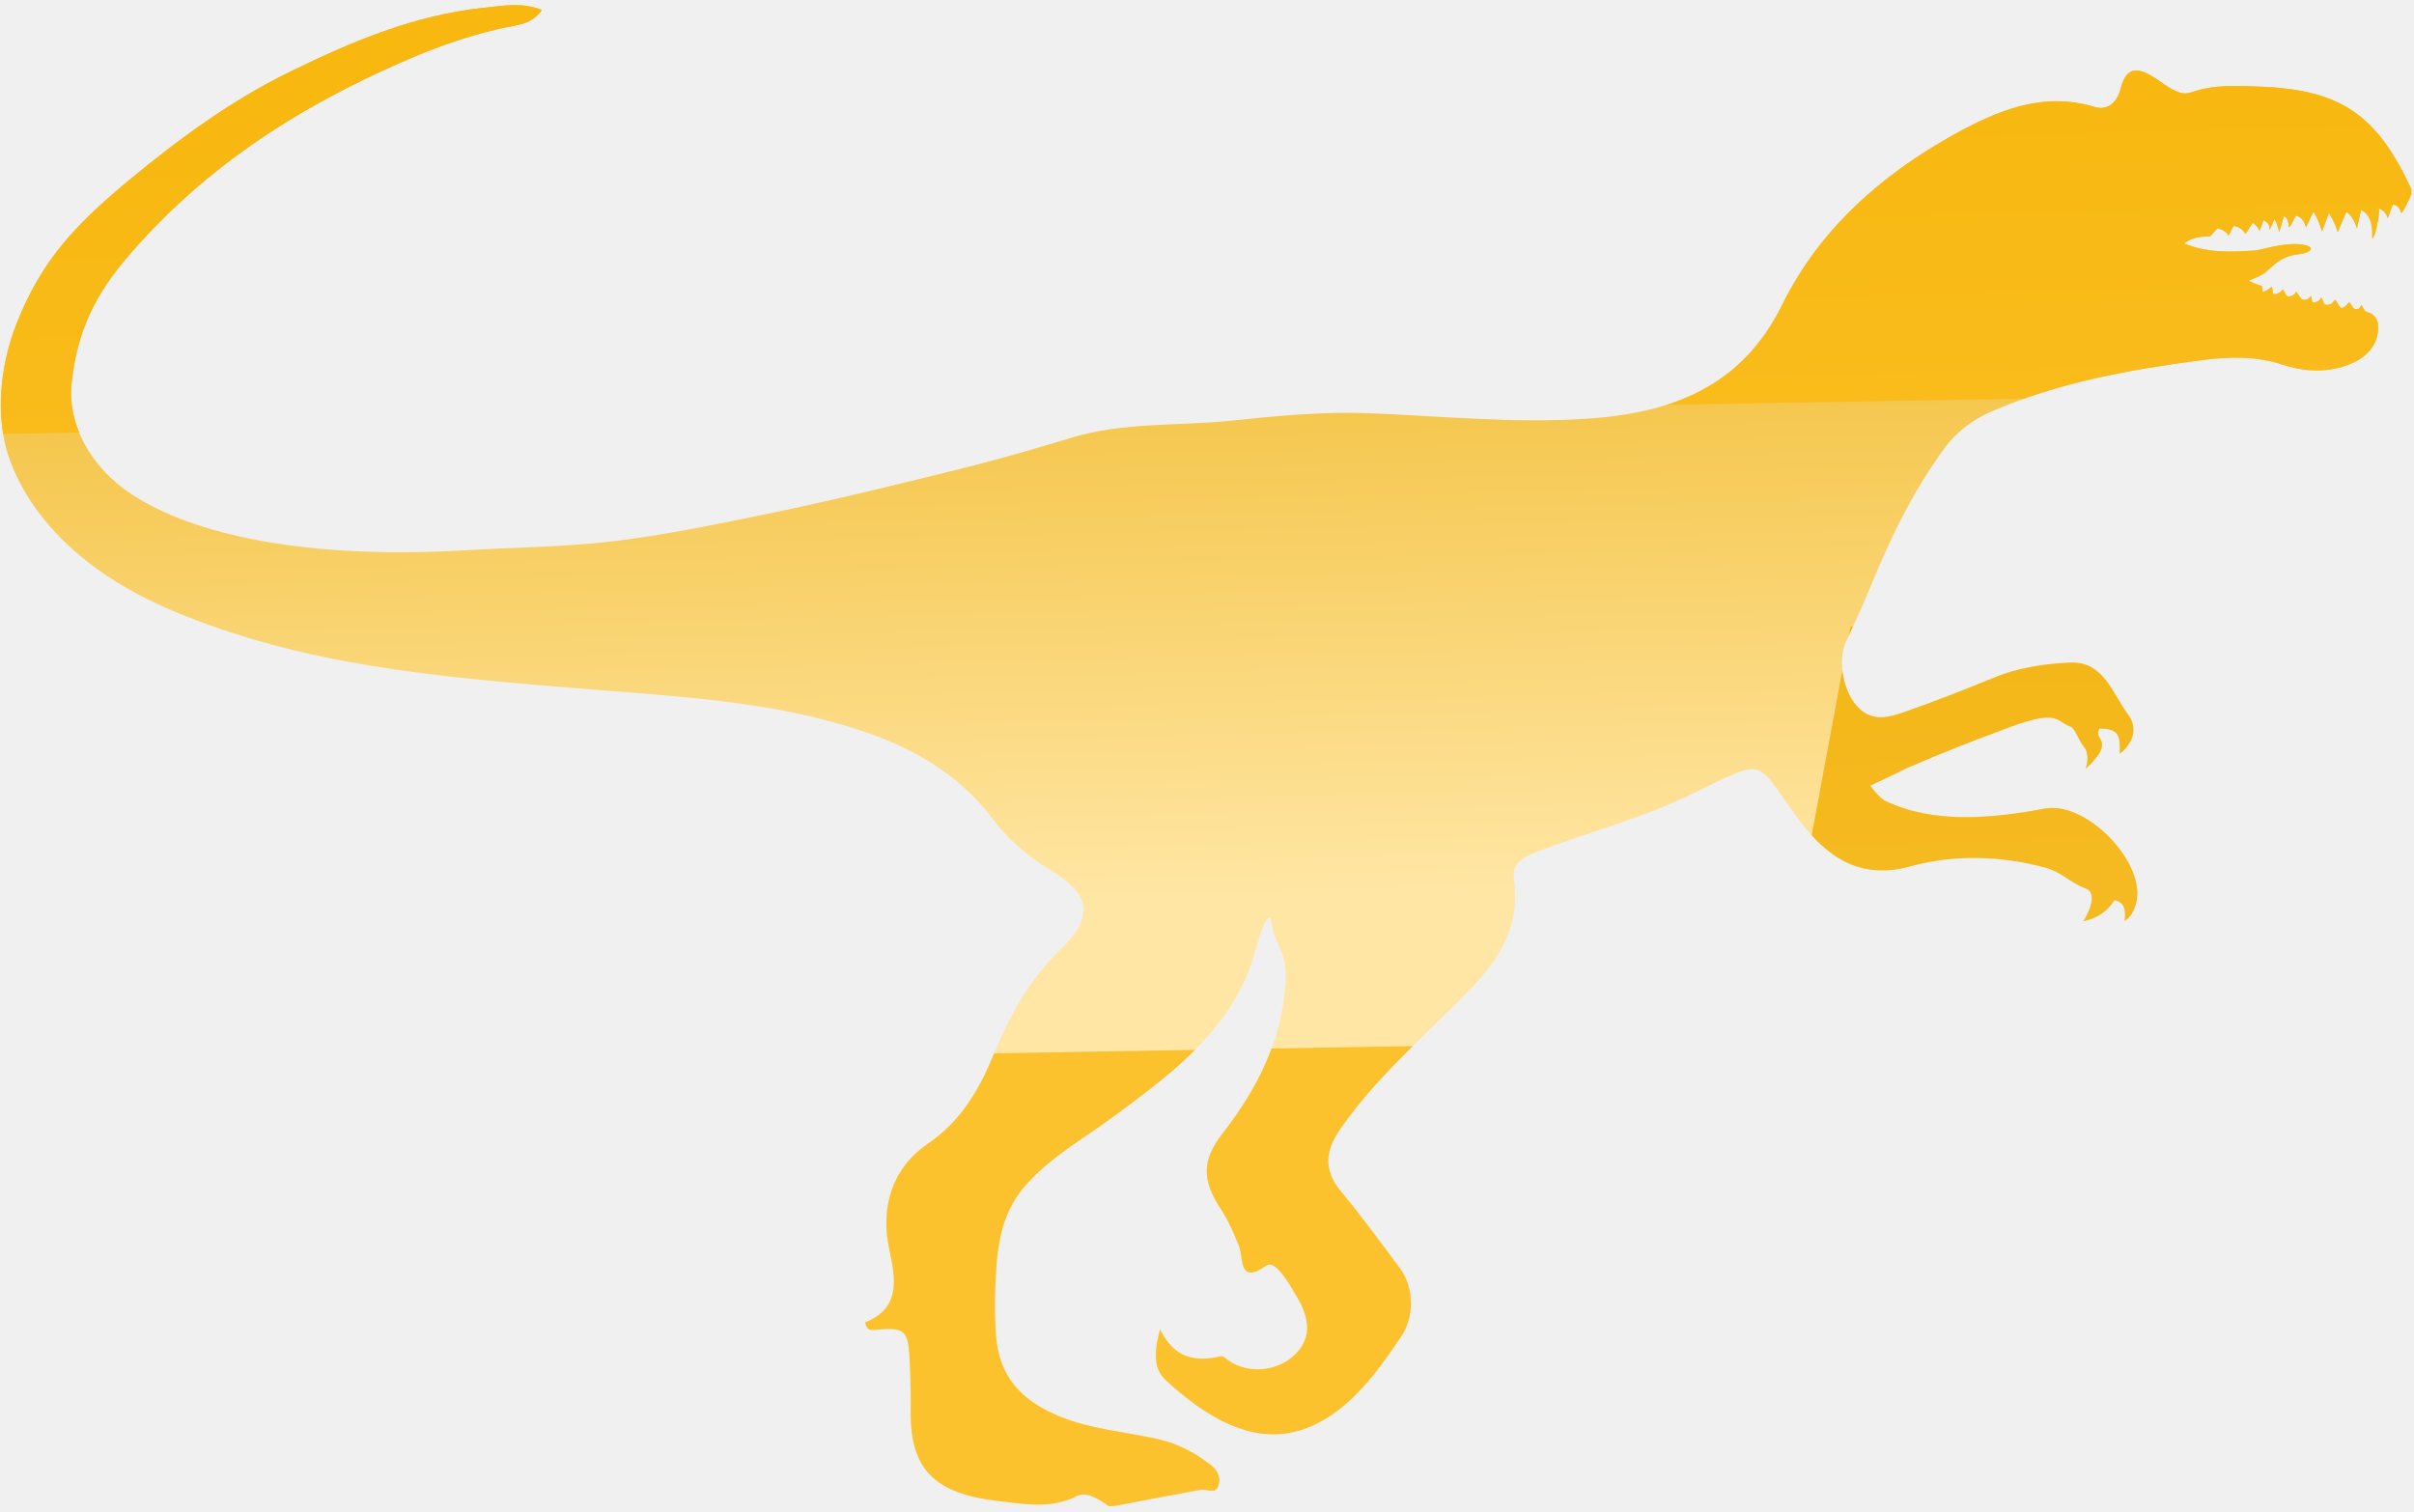
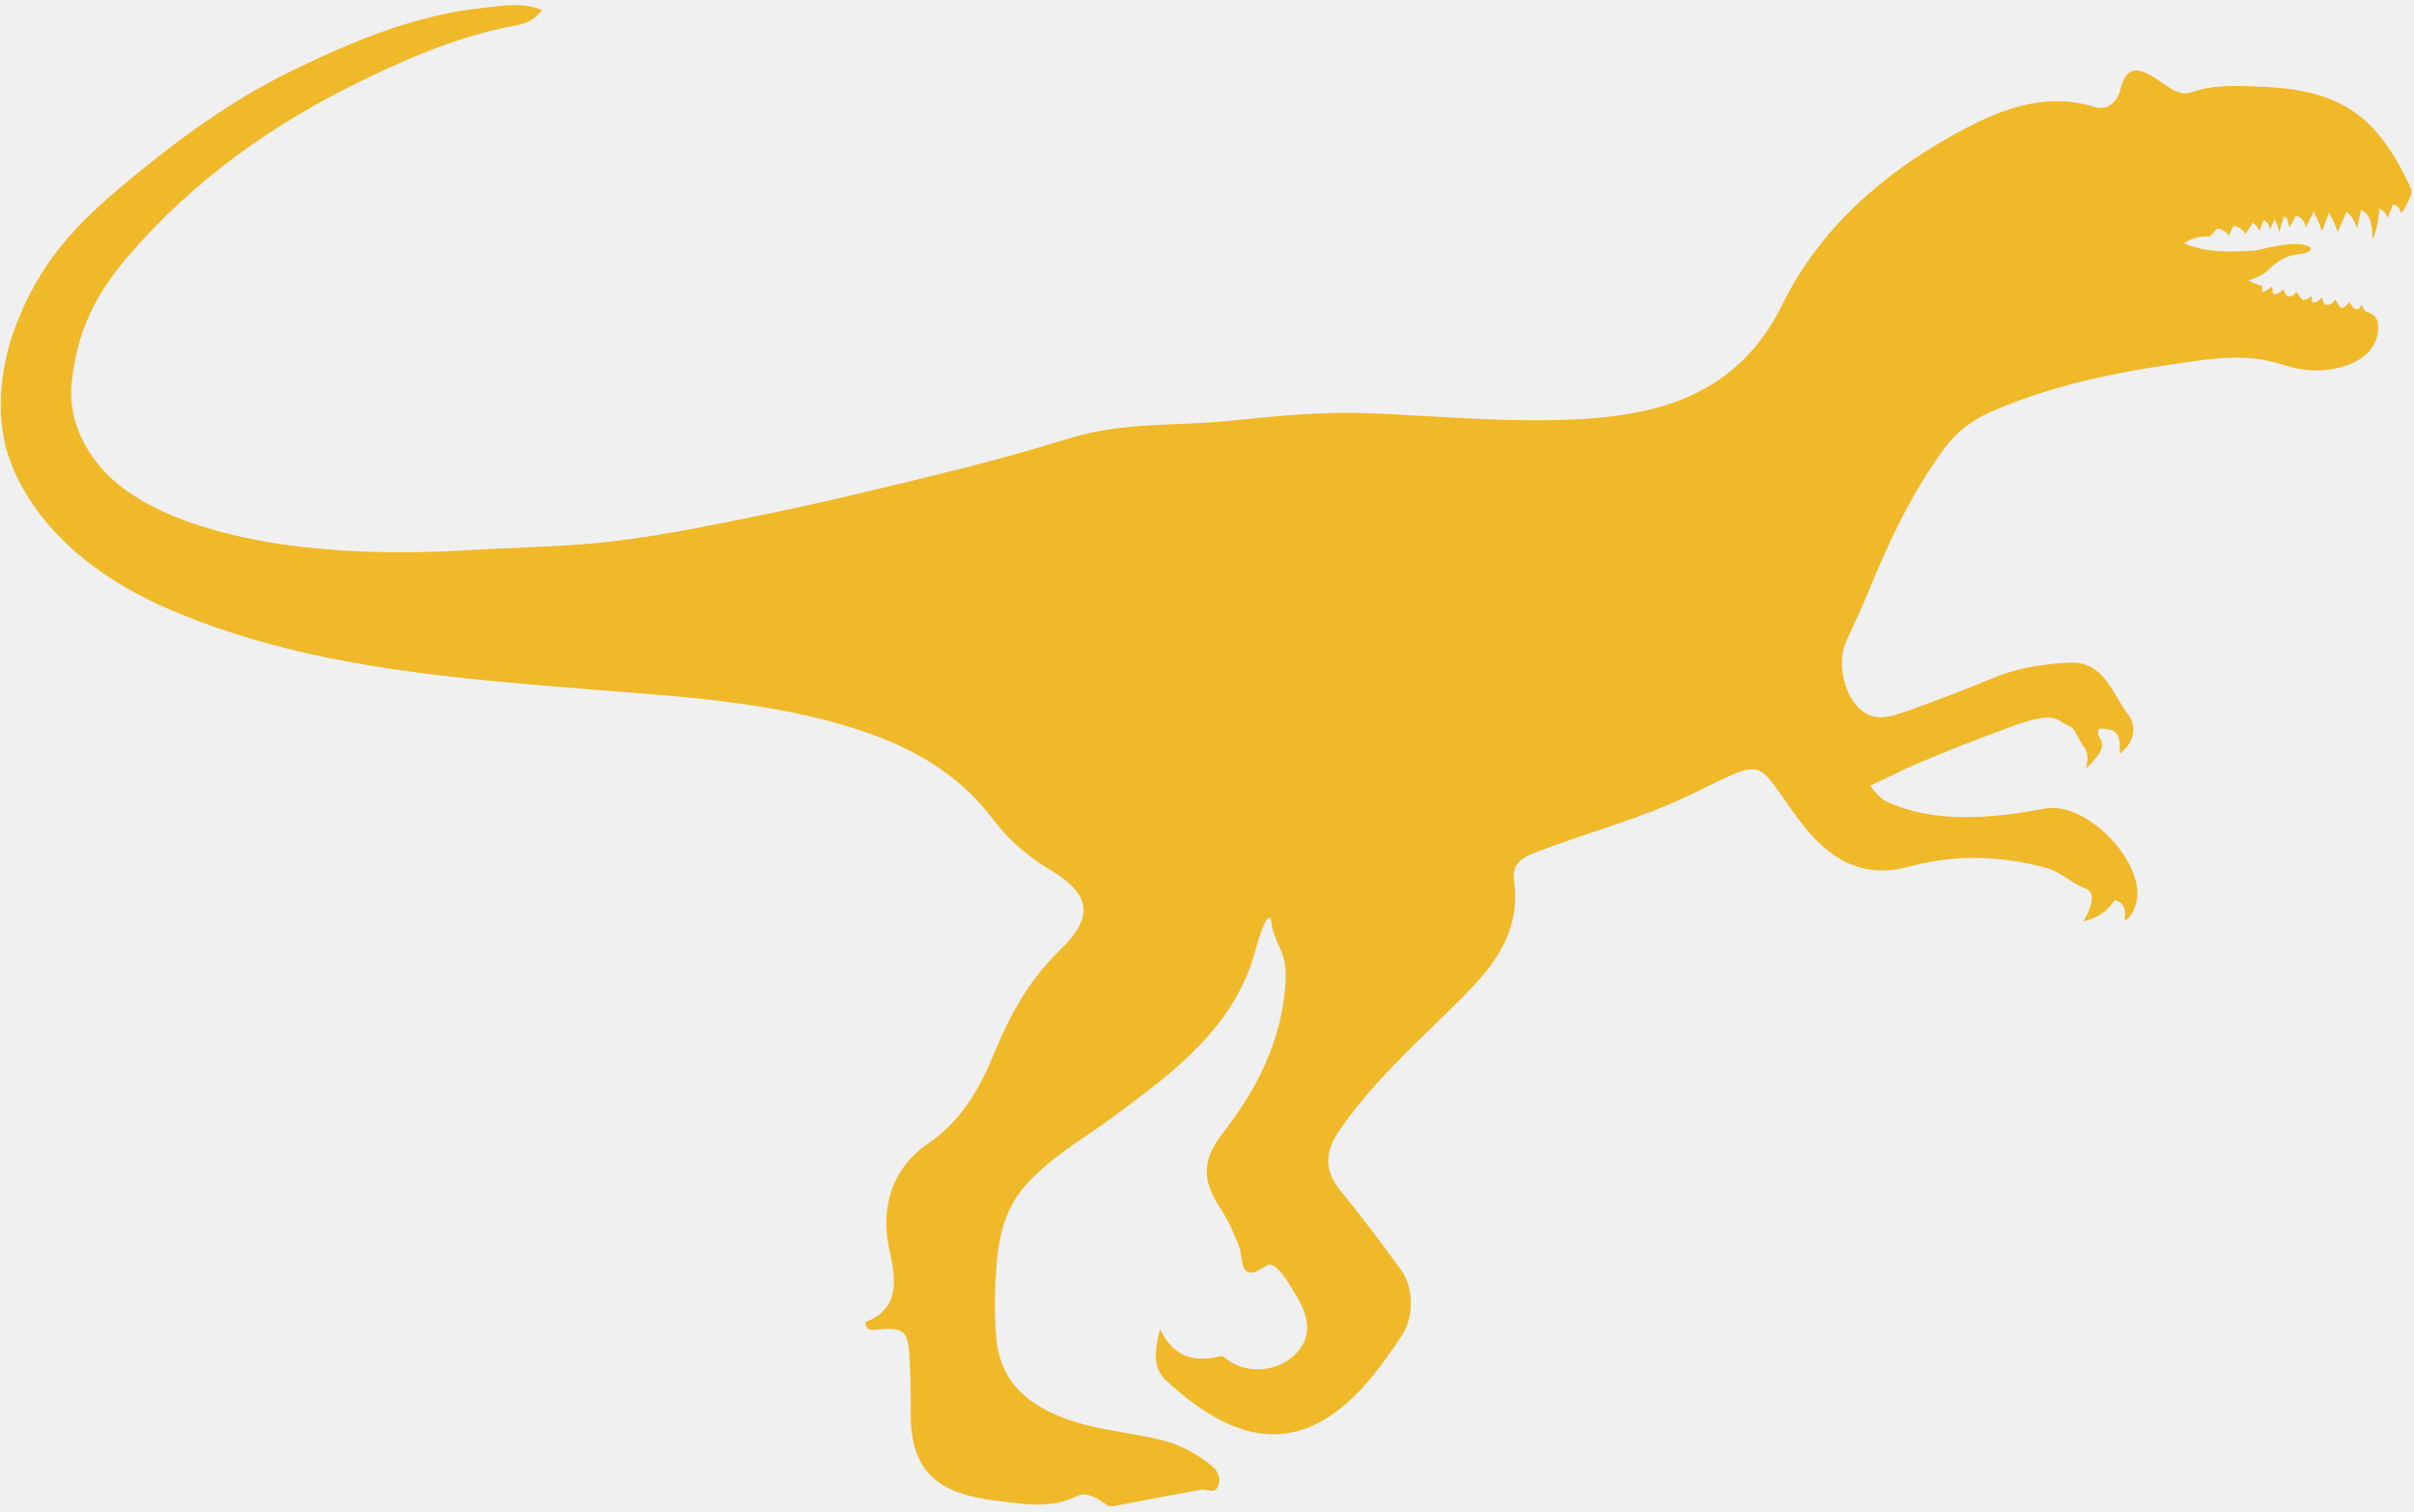
- <svg xmlns="http://www.w3.org/2000/svg" xmlns:xlink="http://www.w3.org/1999/xlink" width="345px" height="216px" viewBox="0 0 345 216" version="1.1">
-   <defs>
-     <linearGradient x1="50%" y1="5.812%" x2="50%" y2="59.995%" id="linearGradient-1">
-       <stop stop-color="#EEB214" offset="0%" />
-       <stop stop-color="#FFE6A4" offset="100%" />
-     </linearGradient>
-     <path d="M344.977,31.761 C344.678,32.419 343.513,34.914 343.413,34.318 C343.237,33.241 342.298,33.195 342.298,33.195 L341.542,35.129 C341.312,34.045 340.335,33.733 340.335,33.733 C340.293,35.982 339.216,38.915 339.281,37.674 C339.461,34.36 337.747,33.91 337.747,33.91 L337.123,36.509 C336.494,34.448 335.647,34.133 335.647,34.133 L334.351,37.001 C333.903,35.344 333.144,34.222 333.144,34.222 L332.116,36.866 C331.698,35.256 330.955,33.999 330.955,33.999 L329.835,36.24 C329.464,34.625 328.421,34.537 328.421,34.537 C328.421,34.537 327.44,36.467 327.409,36.113 C327.29,34.537 326.696,34.644 326.696,34.644 L325.991,36.866 C325.887,35.951 325.366,34.987 325.366,34.987 C325.366,34.987 324.561,36.72 324.607,36.555 C324.844,35.621 323.802,35.075 323.802,35.075 L323.185,36.636 C322.997,35.974 322.253,35.436 322.253,35.436 L321.184,37.02 C320.528,35.886 319.486,35.855 319.486,35.855 L318.738,37.251 C318.447,36.393 317.166,36.155 317.166,36.155 L316.124,37.278 C316.124,37.278 315.533,37.274 315.238,37.289 C314.284,37.339 313.322,37.551 312.371,38.219 C315.767,39.699 319.164,39.573 322.564,39.407 C323.181,39.376 327.294,38.131 329.648,38.761 C331.388,39.23 330.1,39.93 328.82,40.041 C325.695,40.311 324.729,42.163 323.541,42.828 C322.939,43.163 322.276,43.39 321.509,43.716 C322.13,44.089 322.702,44.224 323.346,44.493 C323.576,44.589 323.292,45.258 323.522,45.346 C323.76,45.435 324.798,44.627 324.798,44.627 C325.04,44.985 324.752,45.6 325.04,45.681 C325.27,45.746 325.979,45.612 326.313,45.096 C326.5,44.808 326.696,45.965 327.029,46.038 C327.313,46.1 328.08,45.95 328.195,45.5 C328.298,45.07 328.808,46.496 329.241,46.576 C329.521,46.626 330.069,46.53 330.357,46.038 C330.456,45.873 330.456,46.942 330.648,46.98 C330.947,47.038 331.541,46.869 331.81,46.33 C331.936,46.077 332.139,47.276 332.411,47.338 C332.71,47.403 333.397,47.361 333.772,46.665 C333.883,46.461 334.401,47.741 334.623,47.807 C334.964,47.903 335.34,47.607 335.808,47.022 C335.98,47.08 336.341,47.922 336.525,47.964 C337.061,48.083 337.107,48.21 337.598,47.449 C337.598,47.449 337.947,48.333 338.246,48.437 C339.162,48.748 339.944,49.206 339.909,50.716 C339.833,53.673 337.625,55.368 334.987,56.167 C332.066,57.052 329,56.794 326.19,55.806 C322.326,54.449 318.393,54.514 314.533,54.956 C304.252,56.137 294.04,57.755 284.388,61.791 C281.681,62.921 279.393,64.571 277.626,66.896 C272.98,73.012 269.564,79.816 266.563,86.855 C265.49,89.369 264.251,91.817 263.082,94.289 C261.794,96.999 262.507,101.55 264.75,103.826 C266.893,106.002 269.446,105.087 271.788,104.307 C275.958,102.915 280.087,101.381 284.185,99.782 C287.688,98.418 291.384,97.945 295.029,97.845 C299.878,97.706 301.005,102.377 303.213,105.421 C304.348,106.986 304.286,109.146 301.91,111.018 C302.105,108.009 301.546,107.428 299.088,107.328 C298.383,108.547 299.552,108.562 299.391,109.904 C299.246,111.161 297.011,113.044 297.011,113.044 C297.011,113.044 297.781,111.065 296.75,109.804 C296.03,108.92 295.612,107.259 294.956,107.001 C292.81,106.144 293.262,104.441 286.12,106.967 C279.941,109.154 277.618,109.996 271.493,112.495 C269.587,113.417 266.183,114.928 266.183,114.928 C266.183,114.928 267.383,116.708 268.407,117.207 C275.218,120.529 283.322,119.944 291.077,118.641 C296.52,117.726 303.895,125.061 304.083,130.677 C304.133,132.049 303.627,134.014 302.197,134.913 C302.462,132.941 302.006,132.318 300.982,131.922 C300.925,131.942 300.767,131.938 300.721,132.007 C299.085,134.51 296.302,134.821 296.302,134.821 C296.302,134.821 298.893,130.969 296.639,130.135 C294.73,129.428 293.224,127.721 291.085,127.106 C284.645,125.249 278.113,124.93 271.68,126.568 C264.416,128.421 259.747,124.969 255.899,119.618 C249.532,110.761 251.828,110.519 240.516,115.754 C233.37,119.064 225.685,120.902 218.302,123.585 C216.312,124.307 214.752,125.168 215.043,127.559 C216.09,136.128 210.512,141.214 205.146,146.307 C199.614,151.554 193.906,156.601 189.456,162.89 C187.298,165.943 187.164,168.63 189.563,171.624 C192.454,175.241 195.145,179.028 197.828,182.81 C199.775,185.555 199.706,189.799 197.74,192.551 C195.739,195.357 193.757,198.164 191.242,200.597 C181.502,210.022 172.532,206.205 164.11,198.206 C162.412,196.595 162.308,194.554 163.343,190.821 C165.241,195.015 168.308,195.669 171.953,194.846 C172.279,194.769 172.754,195.28 173.141,195.55 C175.844,197.433 179.834,197.191 182.349,194.984 C184.775,192.859 185.013,190.16 183.058,186.689 C182.414,185.551 181.782,184.39 181.007,183.345 C180.451,182.599 179.486,181.476 178.7,182.007 C174.61,184.771 175.461,180.831 174.843,179.181 C174.127,177.275 173.356,175.437 172.264,173.704 C169.638,169.537 169.772,166.734 172.785,162.99 C177.876,156.663 181.498,149.82 182.157,141.46 C182.521,136.843 180.505,136.335 180.206,132.457 C180.206,132.457 179.62,131.046 177.937,136.874 C174.751,147.922 165.854,154.191 157.061,160.442 C152.714,163.532 147.953,166.039 144.311,170.133 C141.517,173.269 140.543,177.102 140.163,180.954 C139.834,184.329 139.696,187.773 139.88,191.244 C140.206,197.368 143.491,200.739 148.716,203.015 C153.25,204.994 158.138,205.383 162.849,206.555 C165.686,207.259 168.147,208.619 170.362,210.457 C171.229,211.176 171.708,212.244 171.278,213.351 C170.78,214.647 169.634,213.728 168.787,213.87 C164.616,214.562 160.453,215.285 156.286,216 L155.57,216 C154.205,214.97 152.453,213.786 151.016,214.482 C147.259,216.304 143.36,215.454 139.78,214.981 C130.975,213.809 127.245,210.461 127.506,201.896 C127.575,199.628 127.56,197.356 127.498,195.088 C127.368,190.187 127.027,189.895 122.358,190.218 C121.902,190.249 121.384,190.187 121.235,189.107 C126.26,187.231 125.739,183.152 124.865,178.82 C123.611,172.616 125.532,167.103 130.642,163.74 C135.59,160.476 138.228,155.879 140.374,150.889 C142.724,145.431 145.599,140.499 149.961,136.428 C154.964,131.761 154.607,128.555 148.762,124.896 C145.599,122.916 142.904,120.536 140.685,117.461 C135.974,110.942 129.231,107.005 121.879,104.46 C109.075,100.024 95.582,99.183 82.219,97.852 C62.343,95.877 42.544,93.928 23.922,85.651 C5.093,77.283 1.172,64.909 0.447,61.153 C-0.626,55.598 0.313,49.502 2.41,44.381 C6.132,35.29 11.219,30.189 18.858,24.077 C26.08,18.303 33.674,12.929 42.165,8.958 C51.054,4.799 60.07,1.178 69.937,0.313 C72.651,0.075 75.473,-0.433 78.313,0.763 C77.209,2.27 75.798,2.7 74.43,2.927 C66.736,4.211 59.622,7.063 52.569,10.331 C39.646,16.312 28.131,24.169 18.644,34.833 C13.76,40.326 11.123,45.439 10.188,52.815 C9.44,58.712 12.545,63.909 16.175,67.15 C23.738,73.904 40.658,78.89 66.349,77.775 C71.892,77.537 77.539,77.552 83.055,77.202 C91.684,76.656 100.27,75.011 108.799,73.423 C118.11,71.69 127.356,69.579 136.595,67.473 C142.042,66.227 147.451,64.774 152.821,63.233 C160.373,61.072 168.139,61.834 175.798,61.172 C182.387,60.603 188.973,60.081 195.551,60.457 C205.882,61.049 216.186,62.287 226.555,61.784 C238.557,61.199 248.734,57.793 254.833,45.934 C260.311,35.279 269.342,27.633 279.799,22.074 C285.936,18.815 292.564,16.104 299.936,18.495 C301.94,19.145 303.217,17.692 303.677,16.012 C304.601,12.587 306.333,12.995 308.66,14.525 C310.228,15.559 311.953,17.262 313.759,16.658 C317.078,15.551 320.394,15.828 323.656,16.008 C335.217,16.658 340.27,20.368 345,31.035 C344.977,31.285 344.977,31.523 344.977,31.761 Z" id="path-2" />
-   </defs>
+ <svg xmlns="http://www.w3.org/2000/svg" width="345px" height="216px" viewBox="0 0 345 216" version="1.1">
+   <defs />
  <g id="Page-1" stroke="none" stroke-width="1" fill="none" fill-rule="evenodd">
-     <g id="Artboard" transform="translate(-28, -91)">
-       <g id="dinosaur" transform="translate(201.5, 198) rotate(-1) translate(-201.5, -198) translate(29, 90)">
-         <mask id="mask-3" fill="white">
-           <use xlink:href="#path-2" />
-         </mask>
-         <use id="Mask" fill="url(#linearGradient-1)" xlink:href="#path-2" />
-         <rect id="Rectangle" fill="#FAB90F" opacity="0.8" mask="url(#mask-3)" x="236" y="-5" width="120" height="65" />
-         <rect id="Rectangle-Copy-2" fill="#FAB90F" opacity="0.8" mask="url(#mask-3)" x="94" y="151" width="120" height="65" />
-         <polygon id="Rectangle-Copy-3" fill="#F2AF00" opacity="0.8" mask="url(#mask-3)" points="263.76 92.14 325.406 92.14 325.406 145.688 254.999 135.051" />
-         <rect id="Rectangle-Copy" fill="#FAB90F" opacity="0.8" mask="url(#mask-3)" x="-26" y="-5" width="120" height="65" />
+     <g id="logotype" transform="translate(-1, -4)" fill="#F0B929">
+       <g id="Page-1">
+         <g id="logotype">
+           <g id="Page-1">
+             <g id="Artboard">
+               <g id="dinosaur" transform="translate(174.5, 111) rotate(-1) translate(-174.5, -111) translate(2, 3)">
+                 <g id="Mask">
+                   <path d="M344.977,31.761 C344.678,32.419 343.513,34.914 343.413,34.318 C343.237,33.241 342.298,33.195 342.298,33.195 L341.542,35.129 C341.312,34.045 340.335,33.733 340.335,33.733 C340.293,35.982 339.216,38.915 339.281,37.674 C339.461,34.36 337.747,33.91 337.747,33.91 L337.123,36.509 C336.494,34.448 335.647,34.133 335.647,34.133 L334.351,37.001 C333.903,35.344 333.144,34.222 333.144,34.222 L332.116,36.866 C331.698,35.256 330.955,33.999 330.955,33.999 L329.835,36.24 C329.464,34.625 328.421,34.537 328.421,34.537 C328.421,34.537 327.44,36.467 327.409,36.113 C327.29,34.537 326.696,34.644 326.696,34.644 L325.991,36.866 C325.887,35.951 325.366,34.987 325.366,34.987 C325.366,34.987 324.561,36.72 324.607,36.555 C324.844,35.621 323.802,35.075 323.802,35.075 L323.185,36.636 C322.997,35.974 322.253,35.436 322.253,35.436 L321.184,37.02 C320.528,35.886 319.486,35.855 319.486,35.855 L318.738,37.251 C318.447,36.393 317.166,36.155 317.166,36.155 L316.124,37.278 C316.124,37.278 315.533,37.274 315.238,37.289 C314.284,37.339 313.322,37.551 312.371,38.219 C315.767,39.699 319.164,39.573 322.564,39.407 C323.181,39.376 327.294,38.131 329.648,38.761 C331.388,39.23 330.1,39.93 328.82,40.041 C325.695,40.311 324.729,42.163 323.541,42.828 C322.939,43.163 322.276,43.39 321.509,43.716 C322.13,44.089 322.702,44.224 323.346,44.493 C323.576,44.589 323.292,45.258 323.522,45.346 C323.76,45.435 324.798,44.627 324.798,44.627 C325.04,44.985 324.752,45.6 325.04,45.681 C325.27,45.746 325.979,45.612 326.313,45.096 C326.5,44.808 326.696,45.965 327.029,46.038 C327.313,46.1 328.08,45.95 328.195,45.5 C328.298,45.07 328.808,46.496 329.241,46.576 C329.521,46.626 330.069,46.53 330.357,46.038 C330.456,45.873 330.456,46.942 330.648,46.98 C330.947,47.038 331.541,46.869 331.81,46.33 C331.936,46.077 332.139,47.276 332.411,47.338 C332.71,47.403 333.397,47.361 333.772,46.665 C333.883,46.461 334.401,47.741 334.623,47.807 C334.964,47.903 335.34,47.607 335.808,47.022 C335.98,47.08 336.341,47.922 336.525,47.964 C337.061,48.083 337.107,48.21 337.598,47.449 C337.598,47.449 337.947,48.333 338.246,48.437 C339.162,48.748 339.944,49.206 339.909,50.716 C339.833,53.673 337.625,55.368 334.987,56.167 C332.066,57.052 329,56.794 326.19,55.806 C322.326,54.449 318.393,54.514 314.533,54.956 C304.252,56.137 294.04,57.755 284.388,61.791 C281.681,62.921 279.393,64.571 277.626,66.896 C272.98,73.012 269.564,79.816 266.563,86.855 C265.49,89.369 264.251,91.817 263.082,94.289 C261.794,96.999 262.507,101.55 264.75,103.826 C266.893,106.002 269.446,105.087 271.788,104.307 C275.958,102.915 280.087,101.381 284.185,99.782 C287.688,98.418 291.384,97.945 295.029,97.845 C299.878,97.706 301.005,102.377 303.213,105.421 C304.348,106.986 304.286,109.146 301.91,111.018 C302.105,108.009 301.546,107.428 299.088,107.328 C298.383,108.547 299.552,108.562 299.391,109.904 C299.246,111.161 297.011,113.044 297.011,113.044 C297.011,113.044 297.781,111.065 296.75,109.804 C296.03,108.92 295.612,107.259 294.956,107.001 C292.81,106.144 293.262,104.441 286.12,106.967 C279.941,109.154 277.618,109.996 271.493,112.495 C269.587,113.417 266.183,114.928 266.183,114.928 C266.183,114.928 267.383,116.708 268.407,117.207 C275.218,120.529 283.322,119.944 291.077,118.641 C296.52,117.726 303.895,125.061 304.083,130.677 C304.133,132.049 303.627,134.014 302.197,134.913 C302.462,132.941 302.006,132.318 300.982,131.922 C300.925,131.942 300.767,131.938 300.721,132.007 C299.085,134.51 296.302,134.821 296.302,134.821 C296.302,134.821 298.893,130.969 296.639,130.135 C294.73,129.428 293.224,127.721 291.085,127.106 C284.645,125.249 278.113,124.93 271.68,126.568 C264.416,128.421 259.747,124.969 255.899,119.618 C249.532,110.761 251.828,110.519 240.516,115.754 C233.37,119.064 225.685,120.902 218.302,123.585 C216.312,124.307 214.752,125.168 215.043,127.559 C216.09,136.128 210.512,141.214 205.146,146.307 C199.614,151.554 193.906,156.601 189.456,162.89 C187.298,165.943 187.164,168.63 189.563,171.624 C192.454,175.241 195.145,179.028 197.828,182.81 C199.775,185.555 199.706,189.799 197.74,192.551 C195.739,195.357 193.757,198.164 191.242,200.597 C181.502,210.022 172.532,206.205 164.11,198.206 C162.412,196.595 162.308,194.554 163.343,190.821 C165.241,195.015 168.308,195.669 171.953,194.846 C172.279,194.769 172.754,195.28 173.141,195.55 C175.844,197.433 179.834,197.191 182.349,194.984 C184.775,192.859 185.013,190.16 183.058,186.689 C182.414,185.551 181.782,184.39 181.007,183.345 C180.451,182.599 179.486,181.476 178.7,182.007 C174.61,184.771 175.461,180.831 174.843,179.181 C174.127,177.275 173.356,175.437 172.264,173.704 C169.638,169.537 169.772,166.734 172.785,162.99 C177.876,156.663 181.498,149.82 182.157,141.46 C182.521,136.843 180.505,136.335 180.206,132.457 C180.206,132.457 179.62,131.046 177.937,136.874 C174.751,147.922 165.854,154.191 157.061,160.442 C152.714,163.532 147.953,166.039 144.311,170.133 C141.517,173.269 140.543,177.102 140.163,180.954 C139.834,184.329 139.696,187.773 139.88,191.244 C140.206,197.368 143.491,200.739 148.716,203.015 C153.25,204.994 158.138,205.383 162.849,206.555 C165.686,207.259 168.147,208.619 170.362,210.457 C171.229,211.176 171.708,212.244 171.278,213.351 C170.78,214.647 169.634,213.728 168.787,213.87 C164.616,214.562 160.453,215.285 156.286,216 L155.57,216 C154.205,214.97 152.453,213.786 151.016,214.482 C147.259,216.304 143.36,215.454 139.78,214.981 C130.975,213.809 127.245,210.461 127.506,201.896 C127.575,199.628 127.56,197.356 127.498,195.088 C127.368,190.187 127.027,189.895 122.358,190.218 C121.902,190.249 121.384,190.187 121.235,189.107 C126.26,187.231 125.739,183.152 124.865,178.82 C123.611,172.616 125.532,167.103 130.642,163.74 C135.59,160.476 138.228,155.879 140.374,150.889 C142.724,145.431 145.599,140.499 149.961,136.428 C154.964,131.761 154.607,128.555 148.762,124.896 C145.599,122.916 142.904,120.536 140.685,117.461 C135.974,110.942 129.231,107.005 121.879,104.46 C109.075,100.024 95.582,99.183 82.219,97.852 C62.343,95.877 42.544,93.928 23.922,85.651 C5.093,77.283 1.172,64.909 0.447,61.153 C-0.626,55.598 0.313,49.502 2.41,44.381 C6.132,35.29 11.219,30.189 18.858,24.077 C26.08,18.303 33.674,12.929 42.165,8.958 C51.054,4.799 60.07,1.178 69.937,0.313 C72.651,0.075 75.473,-0.433 78.313,0.763 C77.209,2.27 75.798,2.7 74.43,2.927 C66.736,4.211 59.622,7.063 52.569,10.331 C39.646,16.312 28.131,24.169 18.644,34.833 C13.76,40.326 11.123,45.439 10.188,52.815 C9.44,58.712 12.545,63.909 16.175,67.15 C23.738,73.904 40.658,78.89 66.349,77.775 C71.892,77.537 77.539,77.552 83.055,77.202 C91.684,76.656 100.27,75.011 108.799,73.423 C118.11,71.69 127.356,69.579 136.595,67.473 C142.042,66.227 147.451,64.774 152.821,63.233 C160.373,61.072 168.139,61.834 175.798,61.172 C182.387,60.603 188.973,60.081 195.551,60.457 C205.882,61.049 216.186,62.287 226.555,61.784 C238.557,61.199 248.734,57.793 254.833,45.934 C260.311,35.279 269.342,27.633 279.799,22.074 C285.936,18.815 292.564,16.104 299.936,18.495 C301.94,19.145 303.217,17.692 303.677,16.012 C304.601,12.587 306.333,12.995 308.66,14.525 C310.228,15.559 311.953,17.262 313.759,16.658 C317.078,15.551 320.394,15.828 323.656,16.008 C335.217,16.658 340.27,20.368 345,31.035 C344.977,31.285 344.977,31.523 344.977,31.761 Z" id="path-2" />
+                 </g>
+               </g>
+             </g>
+           </g>
+         </g>
      </g>
    </g>
  </g>
</svg>
